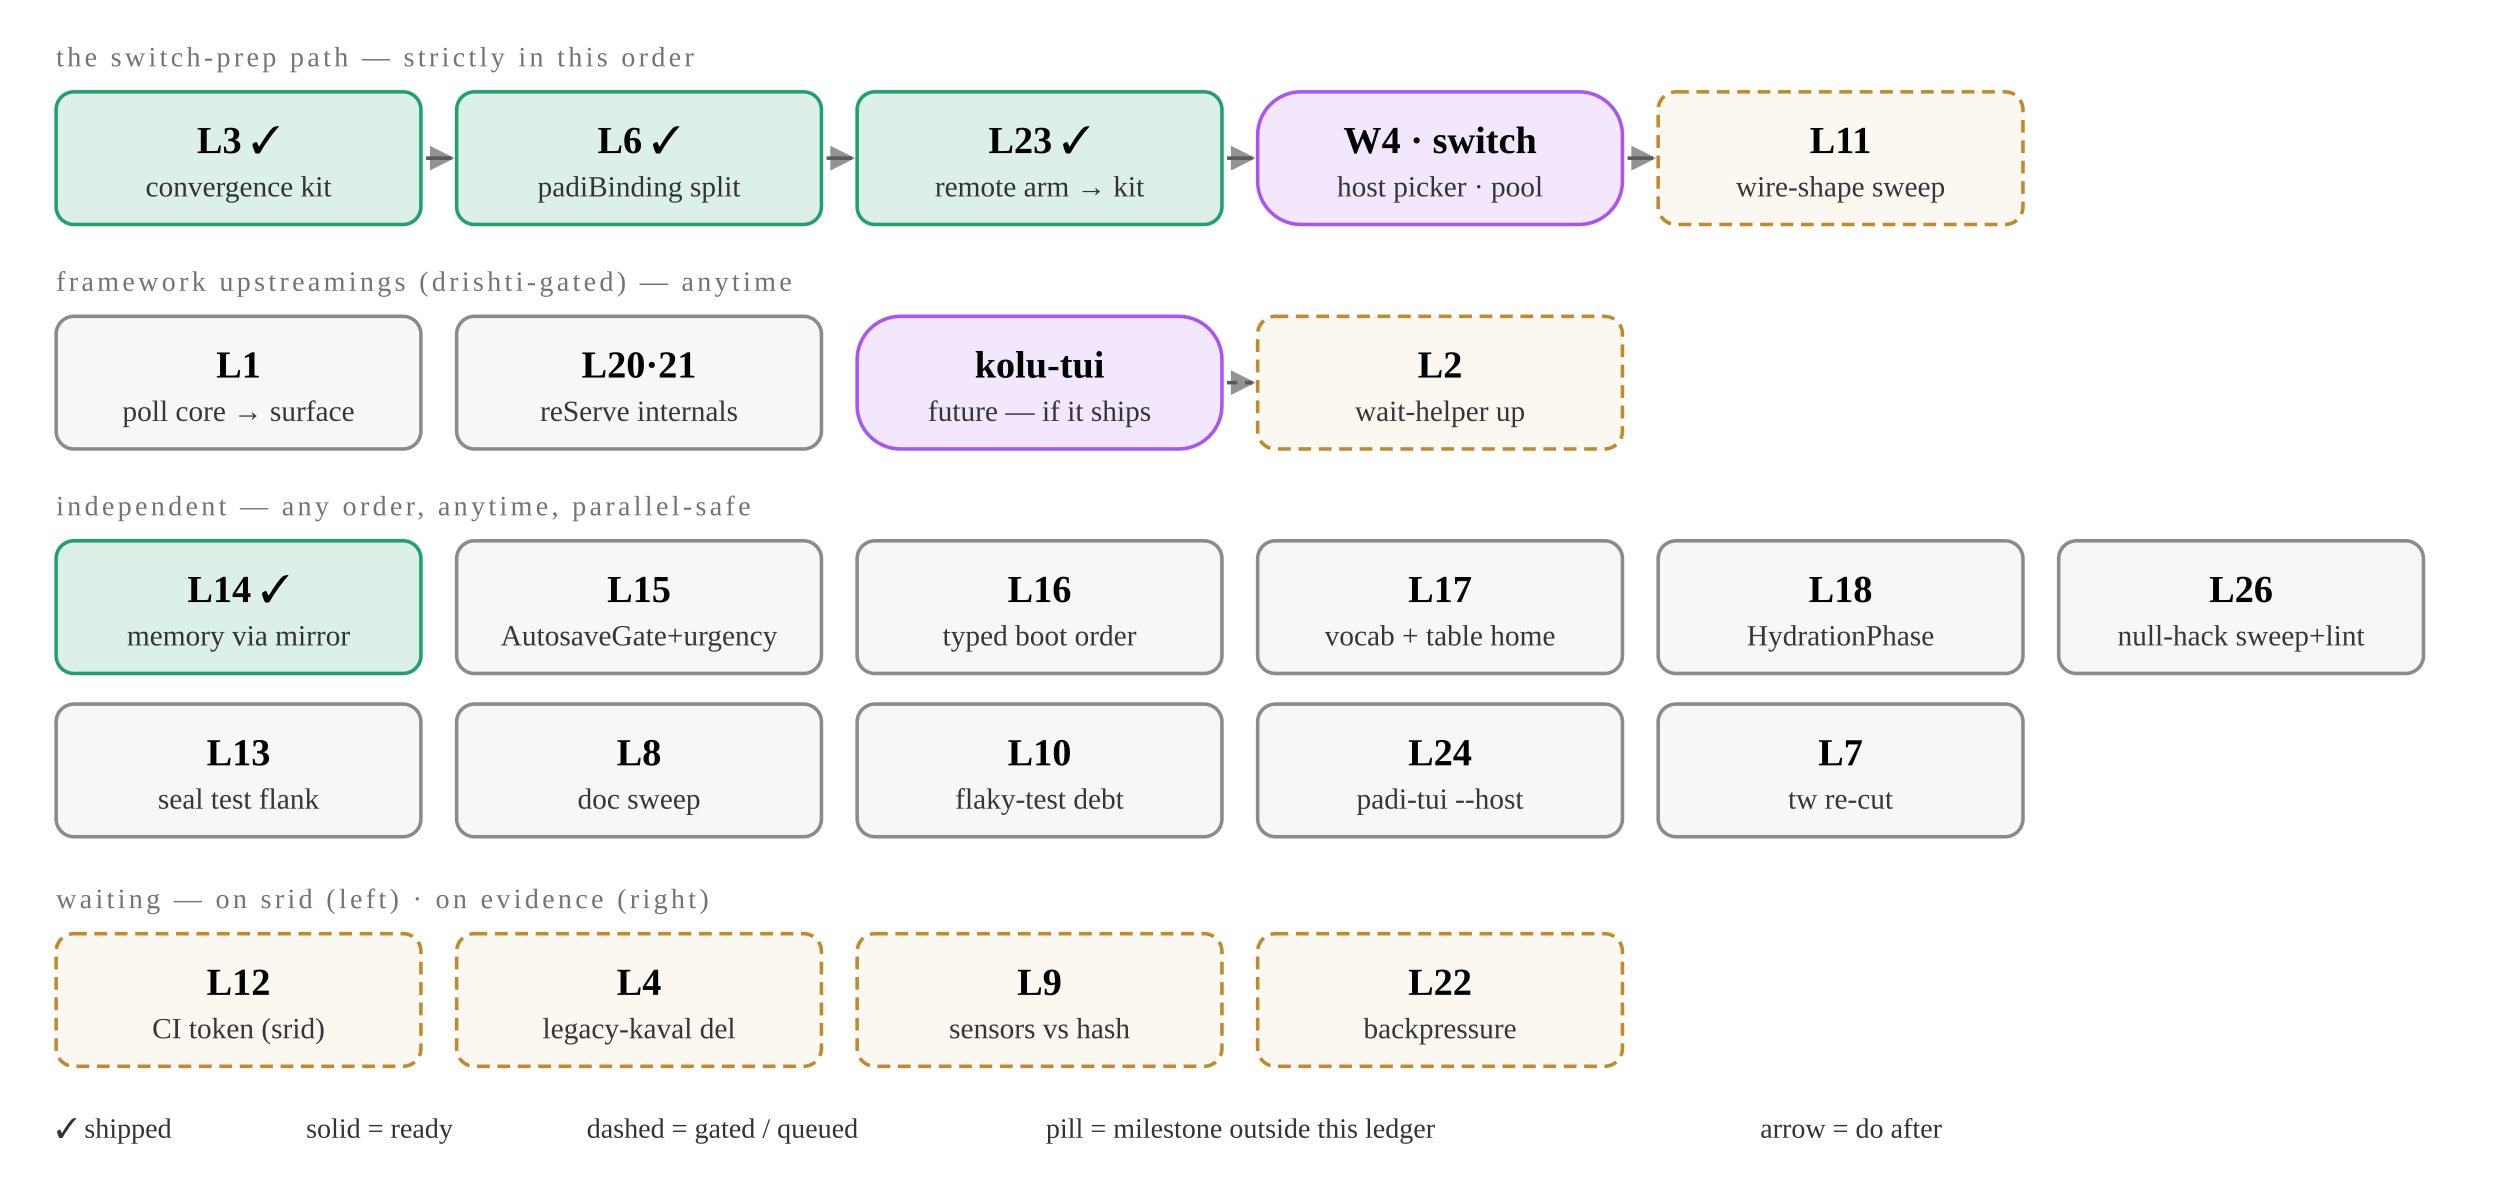
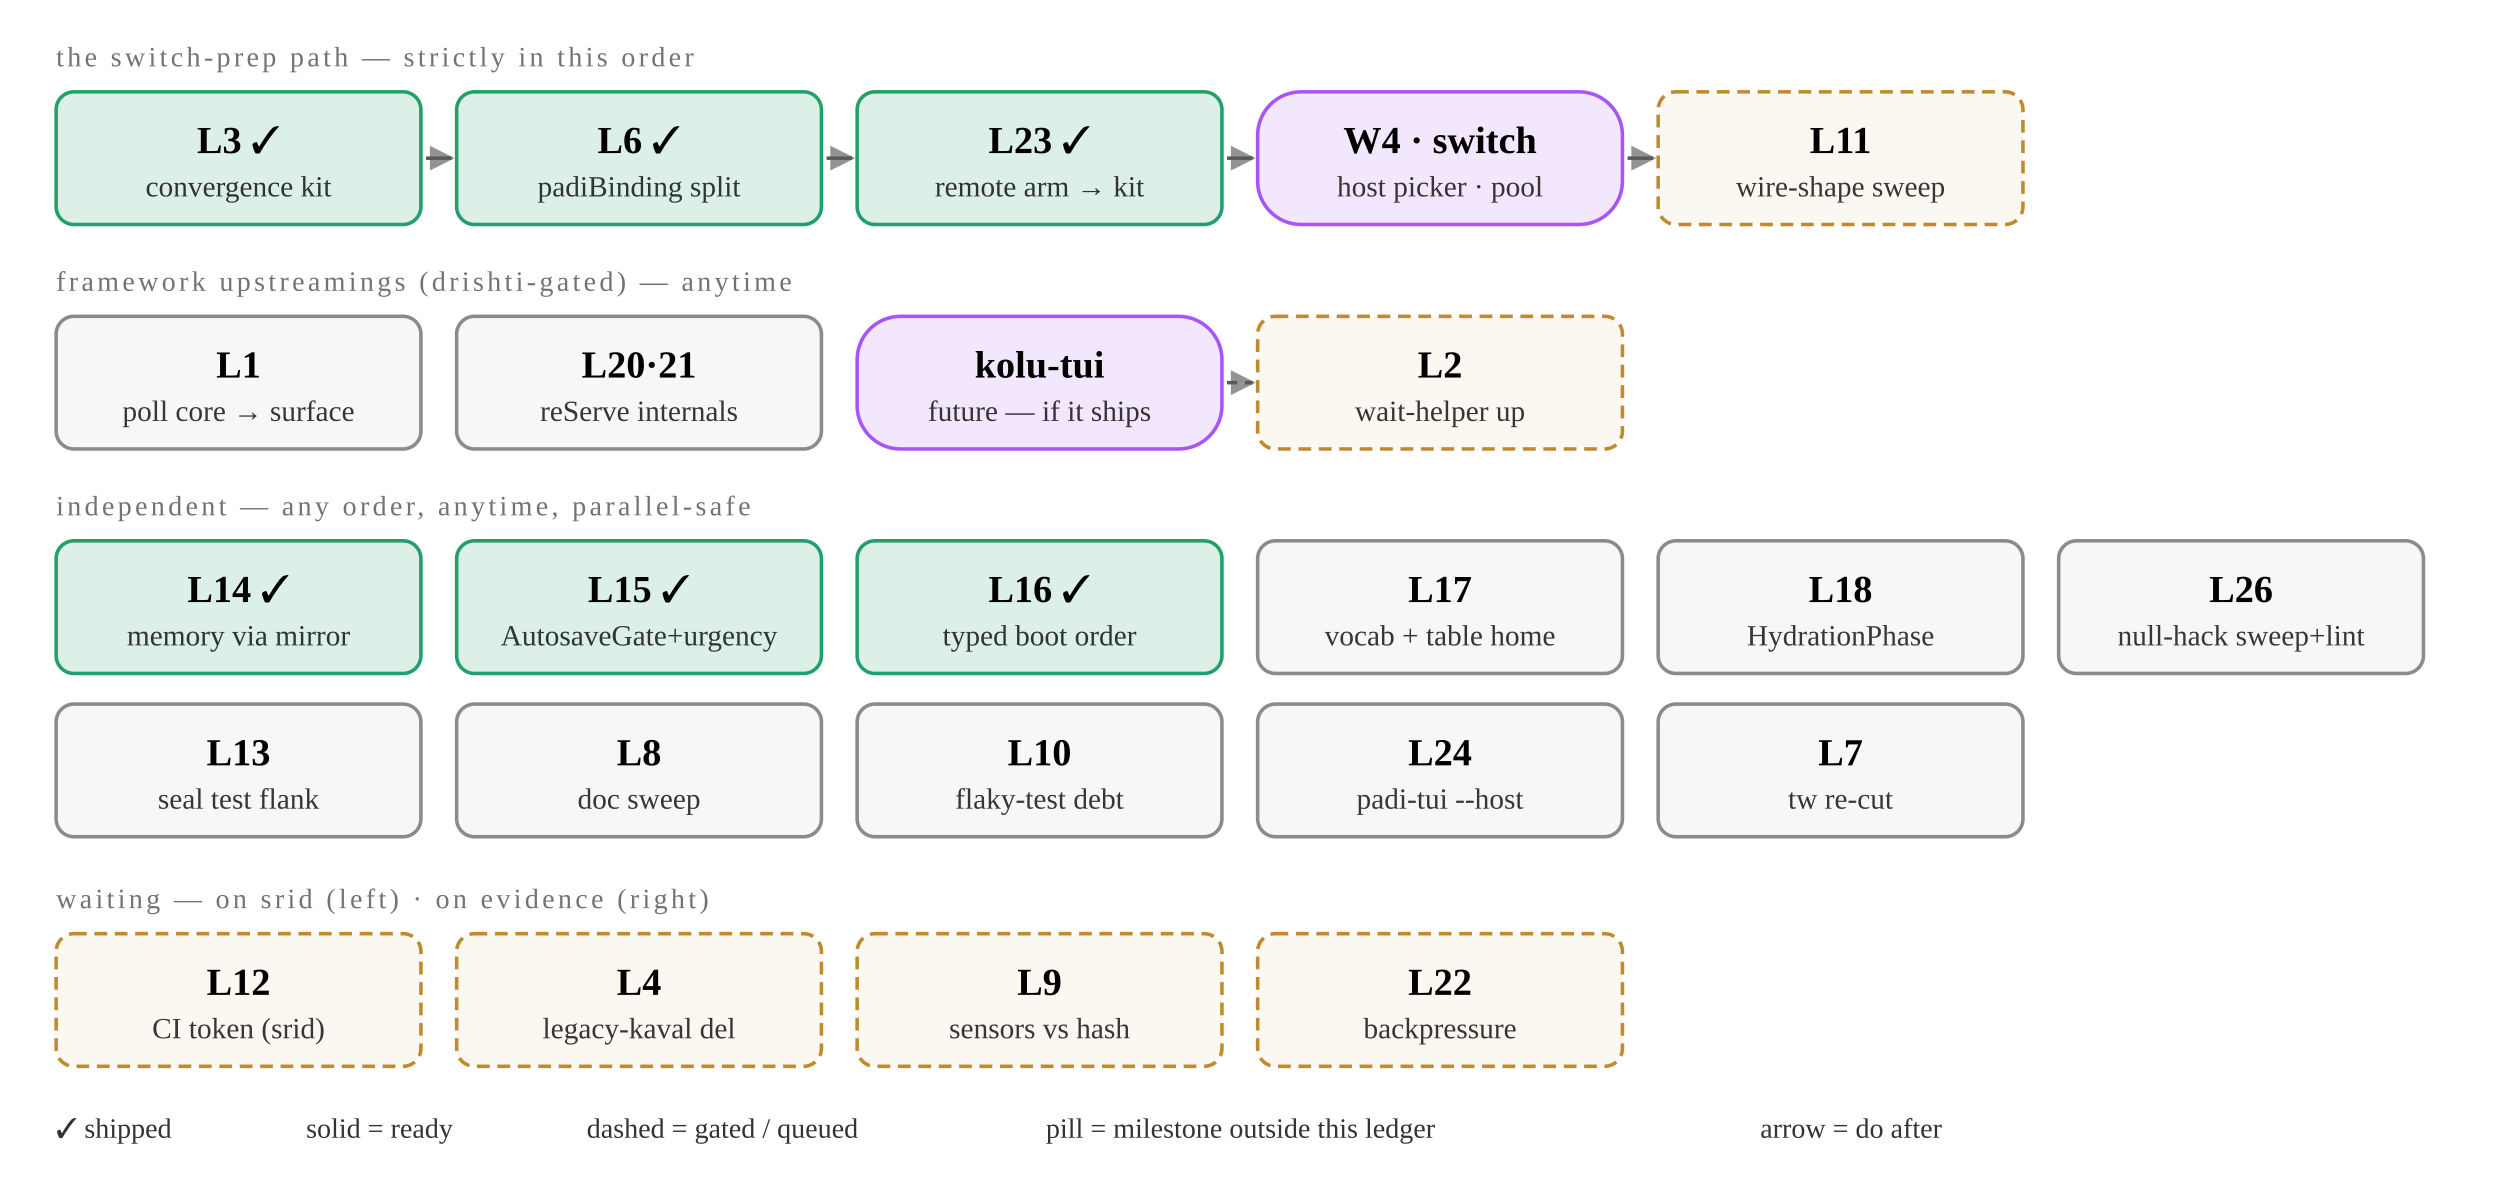
<svg xmlns="http://www.w3.org/2000/svg" viewBox="0 0 980 470" font-family="inherit" role="img" aria-label="Cleanup ledger bird's-eye: nodes are entries, arrows mean do-after, left-to-right is preferred order">
  <defs>
    <marker id="arr" viewBox="0 0 8 8" refX="7" refY="4" markerWidth="7" markerHeight="7" orient="auto-start-reverse">
      <path d="M 0 0 L 8 4 L 0 8 z" fill="currentColor" opacity="0.65" />
    </marker>
  </defs>
  <text x="22" y="26" font-size="11" letter-spacing="1.3" fill="currentColor" opacity="0.55" style="text-transform:uppercase">the switch-prep path — strictly in this order</text>
  <a href="#l3">
    <rect x="22" y="36" width="143" height="52" rx="7" fill="#22a06b" fill-opacity="0.16" stroke="#22a06b" stroke-width="1.4" />
    <text x="93.5" y="60" text-anchor="middle" font-size="15" font-weight="700" fill="currentColor">L3 ✓</text>
    <text x="93.5" y="77" text-anchor="middle" font-size="11.5" fill="currentColor" opacity="0.78">convergence kit</text>
  </a>
  <a href="#l6">
    <rect x="179" y="36" width="143" height="52" rx="7" fill="#22a06b" fill-opacity="0.16" stroke="#22a06b" stroke-width="1.4" />
    <text x="250.5" y="60" text-anchor="middle" font-size="15" font-weight="700" fill="currentColor">L6 ✓</text>
    <text x="250.5" y="77" text-anchor="middle" font-size="11.5" fill="currentColor" opacity="0.78">padiBinding split</text>
  </a>
  <a href="#l23">
    <rect x="336" y="36" width="143" height="52" rx="7" fill="#22a06b" fill-opacity="0.16" stroke="#22a06b" stroke-width="1.4" />
    <text x="407.5" y="60" text-anchor="middle" font-size="15" font-weight="700" fill="currentColor">L23 ✓</text>
    <text x="407.5" y="77" text-anchor="middle" font-size="11.5" fill="currentColor" opacity="0.78">remote arm → kit</text>
  </a>
  <g>
    <rect x="493" y="36" width="143" height="52" rx="17" fill="#a855f7" fill-opacity="0.14" stroke="#a855f7" stroke-width="1.4" />
    <text x="564.5" y="60" text-anchor="middle" font-size="15" font-weight="700" fill="currentColor">W4 · switch</text>
    <text x="564.5" y="77" text-anchor="middle" font-size="11.5" fill="currentColor" opacity="0.78">host picker · pool</text>
  </g>
  <a href="#l11">
    <rect x="650" y="36" width="143" height="52" rx="7" fill="#c08a2d" fill-opacity="0.07" stroke="#c08a2d" stroke-width="1.4" stroke-dasharray="5 3" />
    <text x="721.5" y="60" text-anchor="middle" font-size="15" font-weight="700" fill="currentColor">L11</text>
    <text x="721.5" y="77" text-anchor="middle" font-size="11.5" fill="currentColor" opacity="0.78">wire-shape sweep</text>
  </a>
  <path d="M 167 62 L 177 62" stroke="currentColor" stroke-width="1.4" fill="none" opacity="0.65" marker-end="url(#arr)" />
  <path d="M 324 62 L 334 62" stroke="currentColor" stroke-width="1.4" fill="none" opacity="0.65" marker-end="url(#arr)" />
  <path d="M 481 62 L 491 62" stroke="currentColor" stroke-width="1.4" fill="none" opacity="0.65" marker-end="url(#arr)" />
  <path d="M 638 62 L 648 62" stroke="currentColor" stroke-width="1.4" fill="none" opacity="0.65" marker-end="url(#arr)" />
  <text x="22" y="114" font-size="11" letter-spacing="1.3" fill="currentColor" opacity="0.55" style="text-transform:uppercase">framework upstreamings (drishti-gated) — anytime</text>
  <a href="#l1">
    <rect x="22" y="124" width="143" height="52" rx="7" fill="#8b8b8b" fill-opacity="0.07" stroke="#8b8b8b" stroke-width="1.4" />
    <text x="93.5" y="148" text-anchor="middle" font-size="15" font-weight="700" fill="currentColor">L1</text>
    <text x="93.5" y="165" text-anchor="middle" font-size="11.5" fill="currentColor" opacity="0.78">poll core → surface</text>
  </a>
  <a href="#l20">
    <rect x="179" y="124" width="143" height="52" rx="7" fill="#8b8b8b" fill-opacity="0.07" stroke="#8b8b8b" stroke-width="1.4" />
    <text x="250.5" y="148" text-anchor="middle" font-size="15" font-weight="700" fill="currentColor">L20·21</text>
    <text x="250.5" y="165" text-anchor="middle" font-size="11.5" fill="currentColor" opacity="0.78">reServe internals</text>
  </a>
  <g>
    <rect x="336" y="124" width="143" height="52" rx="17" fill="#a855f7" fill-opacity="0.14" stroke="#a855f7" stroke-width="1.4" />
    <text x="407.5" y="148" text-anchor="middle" font-size="15" font-weight="700" fill="currentColor">kolu-tui</text>
    <text x="407.5" y="165" text-anchor="middle" font-size="11.5" fill="currentColor" opacity="0.78">future — if it ships</text>
  </g>
  <a href="#l2">
    <rect x="493" y="124" width="143" height="52" rx="7" fill="#c08a2d" fill-opacity="0.07" stroke="#c08a2d" stroke-width="1.4" stroke-dasharray="5 3" />
    <text x="564.5" y="148" text-anchor="middle" font-size="15" font-weight="700" fill="currentColor">L2</text>
    <text x="564.5" y="165" text-anchor="middle" font-size="11.5" fill="currentColor" opacity="0.78">wait-helper up</text>
  </a>
  <path d="M 481 150 L 491 150" stroke="currentColor" stroke-width="1.4" fill="none" opacity="0.65" marker-end="url(#arr)" stroke-dasharray="4 3" />
  <text x="22" y="202" font-size="11" letter-spacing="1.3" fill="currentColor" opacity="0.55" style="text-transform:uppercase">independent — any order, anytime, parallel-safe</text>
  <a href="#l14">
    <rect x="22" y="212" width="143" height="52" rx="7" fill="#22a06b" fill-opacity="0.16" stroke="#22a06b" stroke-width="1.4" />
    <text x="93.5" y="236" text-anchor="middle" font-size="15" font-weight="700" fill="currentColor">L14 ✓</text>
    <text x="93.5" y="253" text-anchor="middle" font-size="11.5" fill="currentColor" opacity="0.78">memory via mirror</text>
  </a>
  <a href="#l15">
-     <rect x="179" y="212" width="143" height="52" rx="7" fill="#8b8b8b" fill-opacity="0.07" stroke="#8b8b8b" stroke-width="1.4" />
-     <text x="250.5" y="236" text-anchor="middle" font-size="15" font-weight="700" fill="currentColor">L15</text>
+     <rect x="179" y="212" width="143" height="52" rx="7" fill="#22a06b" fill-opacity="0.16" stroke="#22a06b" stroke-width="1.4" />
+     <text x="250.5" y="236" text-anchor="middle" font-size="15" font-weight="700" fill="currentColor">L15 ✓</text>
    <text x="250.5" y="253" text-anchor="middle" font-size="11.5" fill="currentColor" opacity="0.78">AutosaveGate+urgency</text>
  </a>
  <a href="#l16">
-     <rect x="336" y="212" width="143" height="52" rx="7" fill="#8b8b8b" fill-opacity="0.07" stroke="#8b8b8b" stroke-width="1.4" />
-     <text x="407.5" y="236" text-anchor="middle" font-size="15" font-weight="700" fill="currentColor">L16</text>
+     <rect x="336" y="212" width="143" height="52" rx="7" fill="#22a06b" fill-opacity="0.16" stroke="#22a06b" stroke-width="1.4" />
+     <text x="407.5" y="236" text-anchor="middle" font-size="15" font-weight="700" fill="currentColor">L16 ✓</text>
    <text x="407.5" y="253" text-anchor="middle" font-size="11.5" fill="currentColor" opacity="0.78">typed boot order</text>
  </a>
  <a href="#l17">
    <rect x="493" y="212" width="143" height="52" rx="7" fill="#8b8b8b" fill-opacity="0.07" stroke="#8b8b8b" stroke-width="1.4" />
    <text x="564.5" y="236" text-anchor="middle" font-size="15" font-weight="700" fill="currentColor">L17</text>
    <text x="564.5" y="253" text-anchor="middle" font-size="11.5" fill="currentColor" opacity="0.78">vocab + table home</text>
  </a>
  <a href="#l18">
    <rect x="650" y="212" width="143" height="52" rx="7" fill="#8b8b8b" fill-opacity="0.07" stroke="#8b8b8b" stroke-width="1.4" />
    <text x="721.5" y="236" text-anchor="middle" font-size="15" font-weight="700" fill="currentColor">L18</text>
    <text x="721.5" y="253" text-anchor="middle" font-size="11.5" fill="currentColor" opacity="0.78">HydrationPhase</text>
  </a>
  <a href="#l26">
    <rect x="807" y="212" width="143" height="52" rx="7" fill="#8b8b8b" fill-opacity="0.07" stroke="#8b8b8b" stroke-width="1.4" />
    <text x="878.5" y="236" text-anchor="middle" font-size="15" font-weight="700" fill="currentColor">L26</text>
    <text x="878.5" y="253" text-anchor="middle" font-size="11.5" fill="currentColor" opacity="0.78">null-hack sweep+lint</text>
  </a>
  <a href="#l13">
    <rect x="22" y="276" width="143" height="52" rx="7" fill="#8b8b8b" fill-opacity="0.07" stroke="#8b8b8b" stroke-width="1.4" />
    <text x="93.5" y="300" text-anchor="middle" font-size="15" font-weight="700" fill="currentColor">L13</text>
    <text x="93.5" y="317" text-anchor="middle" font-size="11.5" fill="currentColor" opacity="0.78">seal test flank</text>
  </a>
  <a href="#l8">
    <rect x="179" y="276" width="143" height="52" rx="7" fill="#8b8b8b" fill-opacity="0.07" stroke="#8b8b8b" stroke-width="1.4" />
    <text x="250.5" y="300" text-anchor="middle" font-size="15" font-weight="700" fill="currentColor">L8</text>
    <text x="250.5" y="317" text-anchor="middle" font-size="11.5" fill="currentColor" opacity="0.78">doc sweep</text>
  </a>
  <a href="#l10">
    <rect x="336" y="276" width="143" height="52" rx="7" fill="#8b8b8b" fill-opacity="0.07" stroke="#8b8b8b" stroke-width="1.4" />
    <text x="407.5" y="300" text-anchor="middle" font-size="15" font-weight="700" fill="currentColor">L10</text>
    <text x="407.5" y="317" text-anchor="middle" font-size="11.5" fill="currentColor" opacity="0.78">flaky-test debt</text>
  </a>
  <a href="#l24">
    <rect x="493" y="276" width="143" height="52" rx="7" fill="#8b8b8b" fill-opacity="0.07" stroke="#8b8b8b" stroke-width="1.4" />
    <text x="564.5" y="300" text-anchor="middle" font-size="15" font-weight="700" fill="currentColor">L24</text>
    <text x="564.5" y="317" text-anchor="middle" font-size="11.5" fill="currentColor" opacity="0.78">padi-tui --host</text>
  </a>
  <a href="#l7">
    <rect x="650" y="276" width="143" height="52" rx="7" fill="#8b8b8b" fill-opacity="0.07" stroke="#8b8b8b" stroke-width="1.4" />
    <text x="721.5" y="300" text-anchor="middle" font-size="15" font-weight="700" fill="currentColor">L7</text>
    <text x="721.5" y="317" text-anchor="middle" font-size="11.5" fill="currentColor" opacity="0.78">tw re-cut</text>
  </a>
  <text x="22" y="356" font-size="11" letter-spacing="1.3" fill="currentColor" opacity="0.55" style="text-transform:uppercase">waiting — on srid (left) · on evidence (right)</text>
  <a href="#l12">
    <rect x="22" y="366" width="143" height="52" rx="7" fill="#c08a2d" fill-opacity="0.07" stroke="#c08a2d" stroke-width="1.4" stroke-dasharray="5 3" />
    <text x="93.5" y="390" text-anchor="middle" font-size="15" font-weight="700" fill="currentColor">L12</text>
    <text x="93.5" y="407" text-anchor="middle" font-size="11.5" fill="currentColor" opacity="0.78">CI token (srid)</text>
  </a>
  <a href="#l4">
    <rect x="179" y="366" width="143" height="52" rx="7" fill="#c08a2d" fill-opacity="0.07" stroke="#c08a2d" stroke-width="1.4" stroke-dasharray="5 3" />
    <text x="250.5" y="390" text-anchor="middle" font-size="15" font-weight="700" fill="currentColor">L4</text>
    <text x="250.5" y="407" text-anchor="middle" font-size="11.5" fill="currentColor" opacity="0.78">legacy-kaval del</text>
  </a>
  <a href="#l9">
    <rect x="336" y="366" width="143" height="52" rx="7" fill="#c08a2d" fill-opacity="0.07" stroke="#c08a2d" stroke-width="1.4" stroke-dasharray="5 3" />
    <text x="407.5" y="390" text-anchor="middle" font-size="15" font-weight="700" fill="currentColor">L9</text>
    <text x="407.5" y="407" text-anchor="middle" font-size="11.5" fill="currentColor" opacity="0.78">sensors vs hash</text>
  </a>
  <a href="#l22">
    <rect x="493" y="366" width="143" height="52" rx="7" fill="#c08a2d" fill-opacity="0.07" stroke="#c08a2d" stroke-width="1.4" stroke-dasharray="5 3" />
    <text x="564.5" y="390" text-anchor="middle" font-size="15" font-weight="700" fill="currentColor">L22</text>
    <text x="564.5" y="407" text-anchor="middle" font-size="11.5" fill="currentColor" opacity="0.78">backpressure</text>
  </a>
  <g font-size="11" fill="currentColor">
    <text x="22" y="446" opacity="0.8">✓ shipped</text>
    <text x="120" y="446" opacity="0.8">solid = ready</text>
    <text x="230" y="446" opacity="0.8">dashed = gated / queued</text>
    <text x="410" y="446" opacity="0.8">pill = milestone outside this ledger</text>
    <text x="690" y="446" opacity="0.8">arrow = do after</text>
  </g>
</svg>
